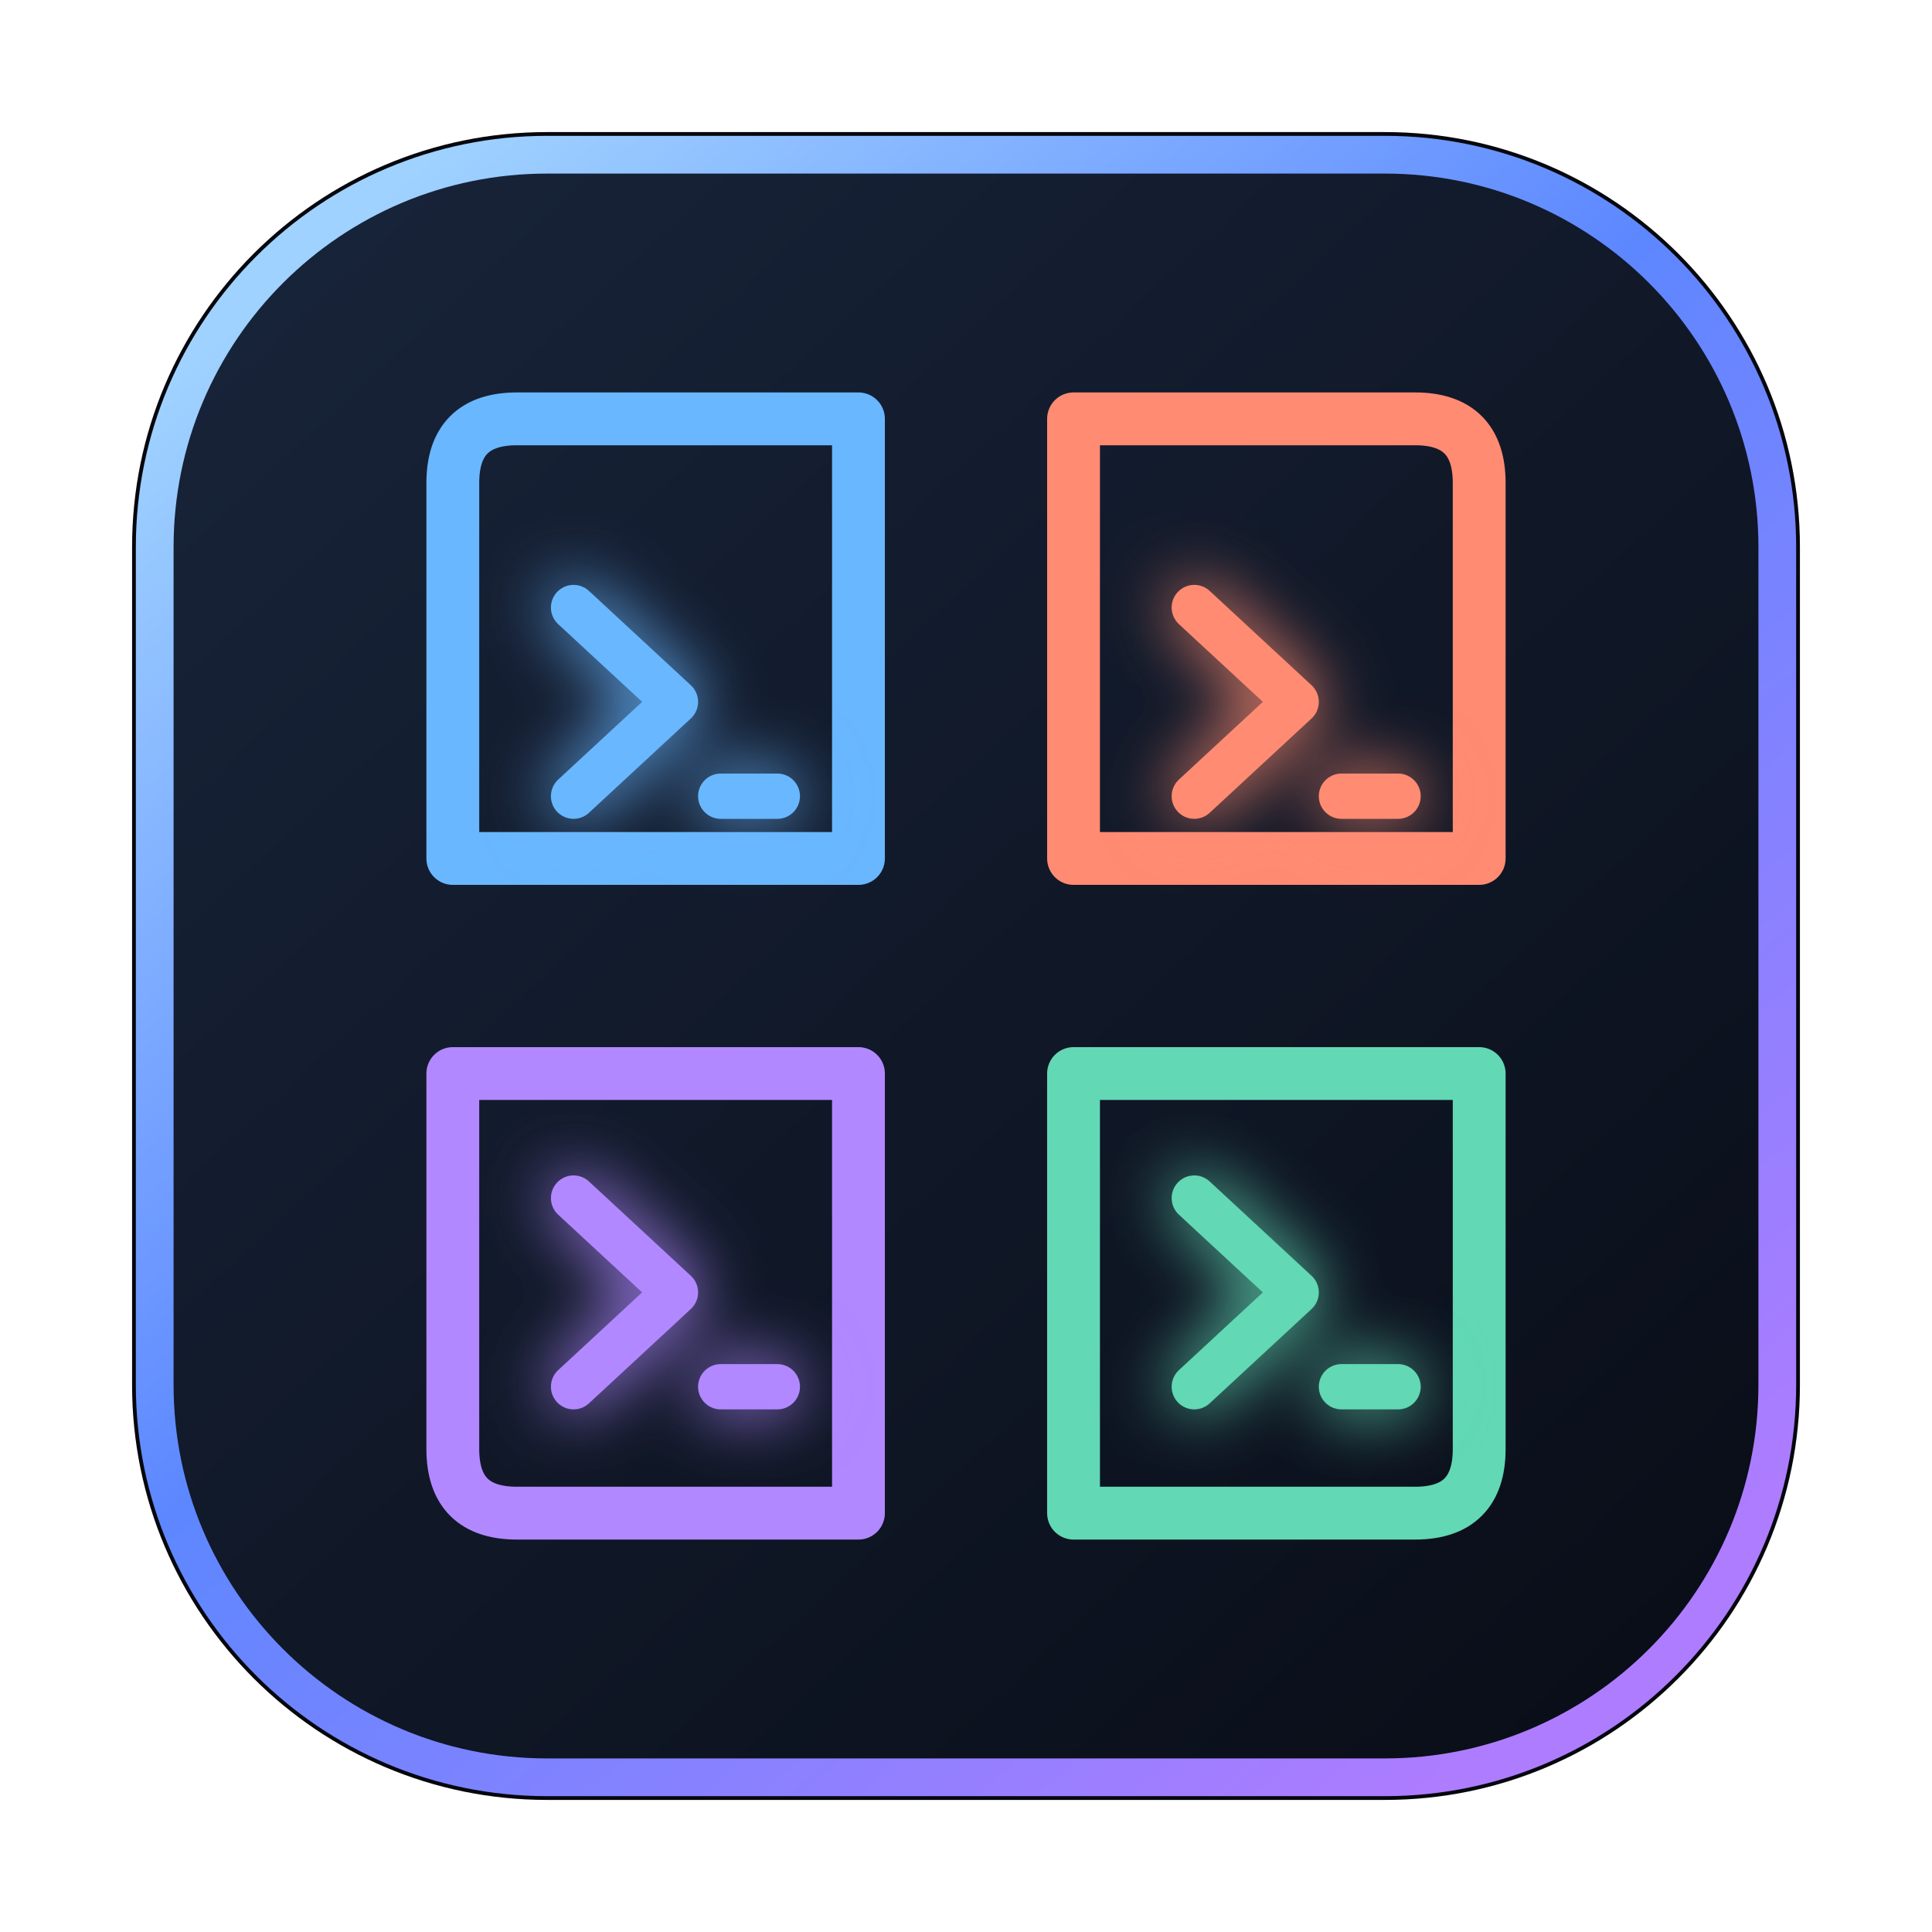
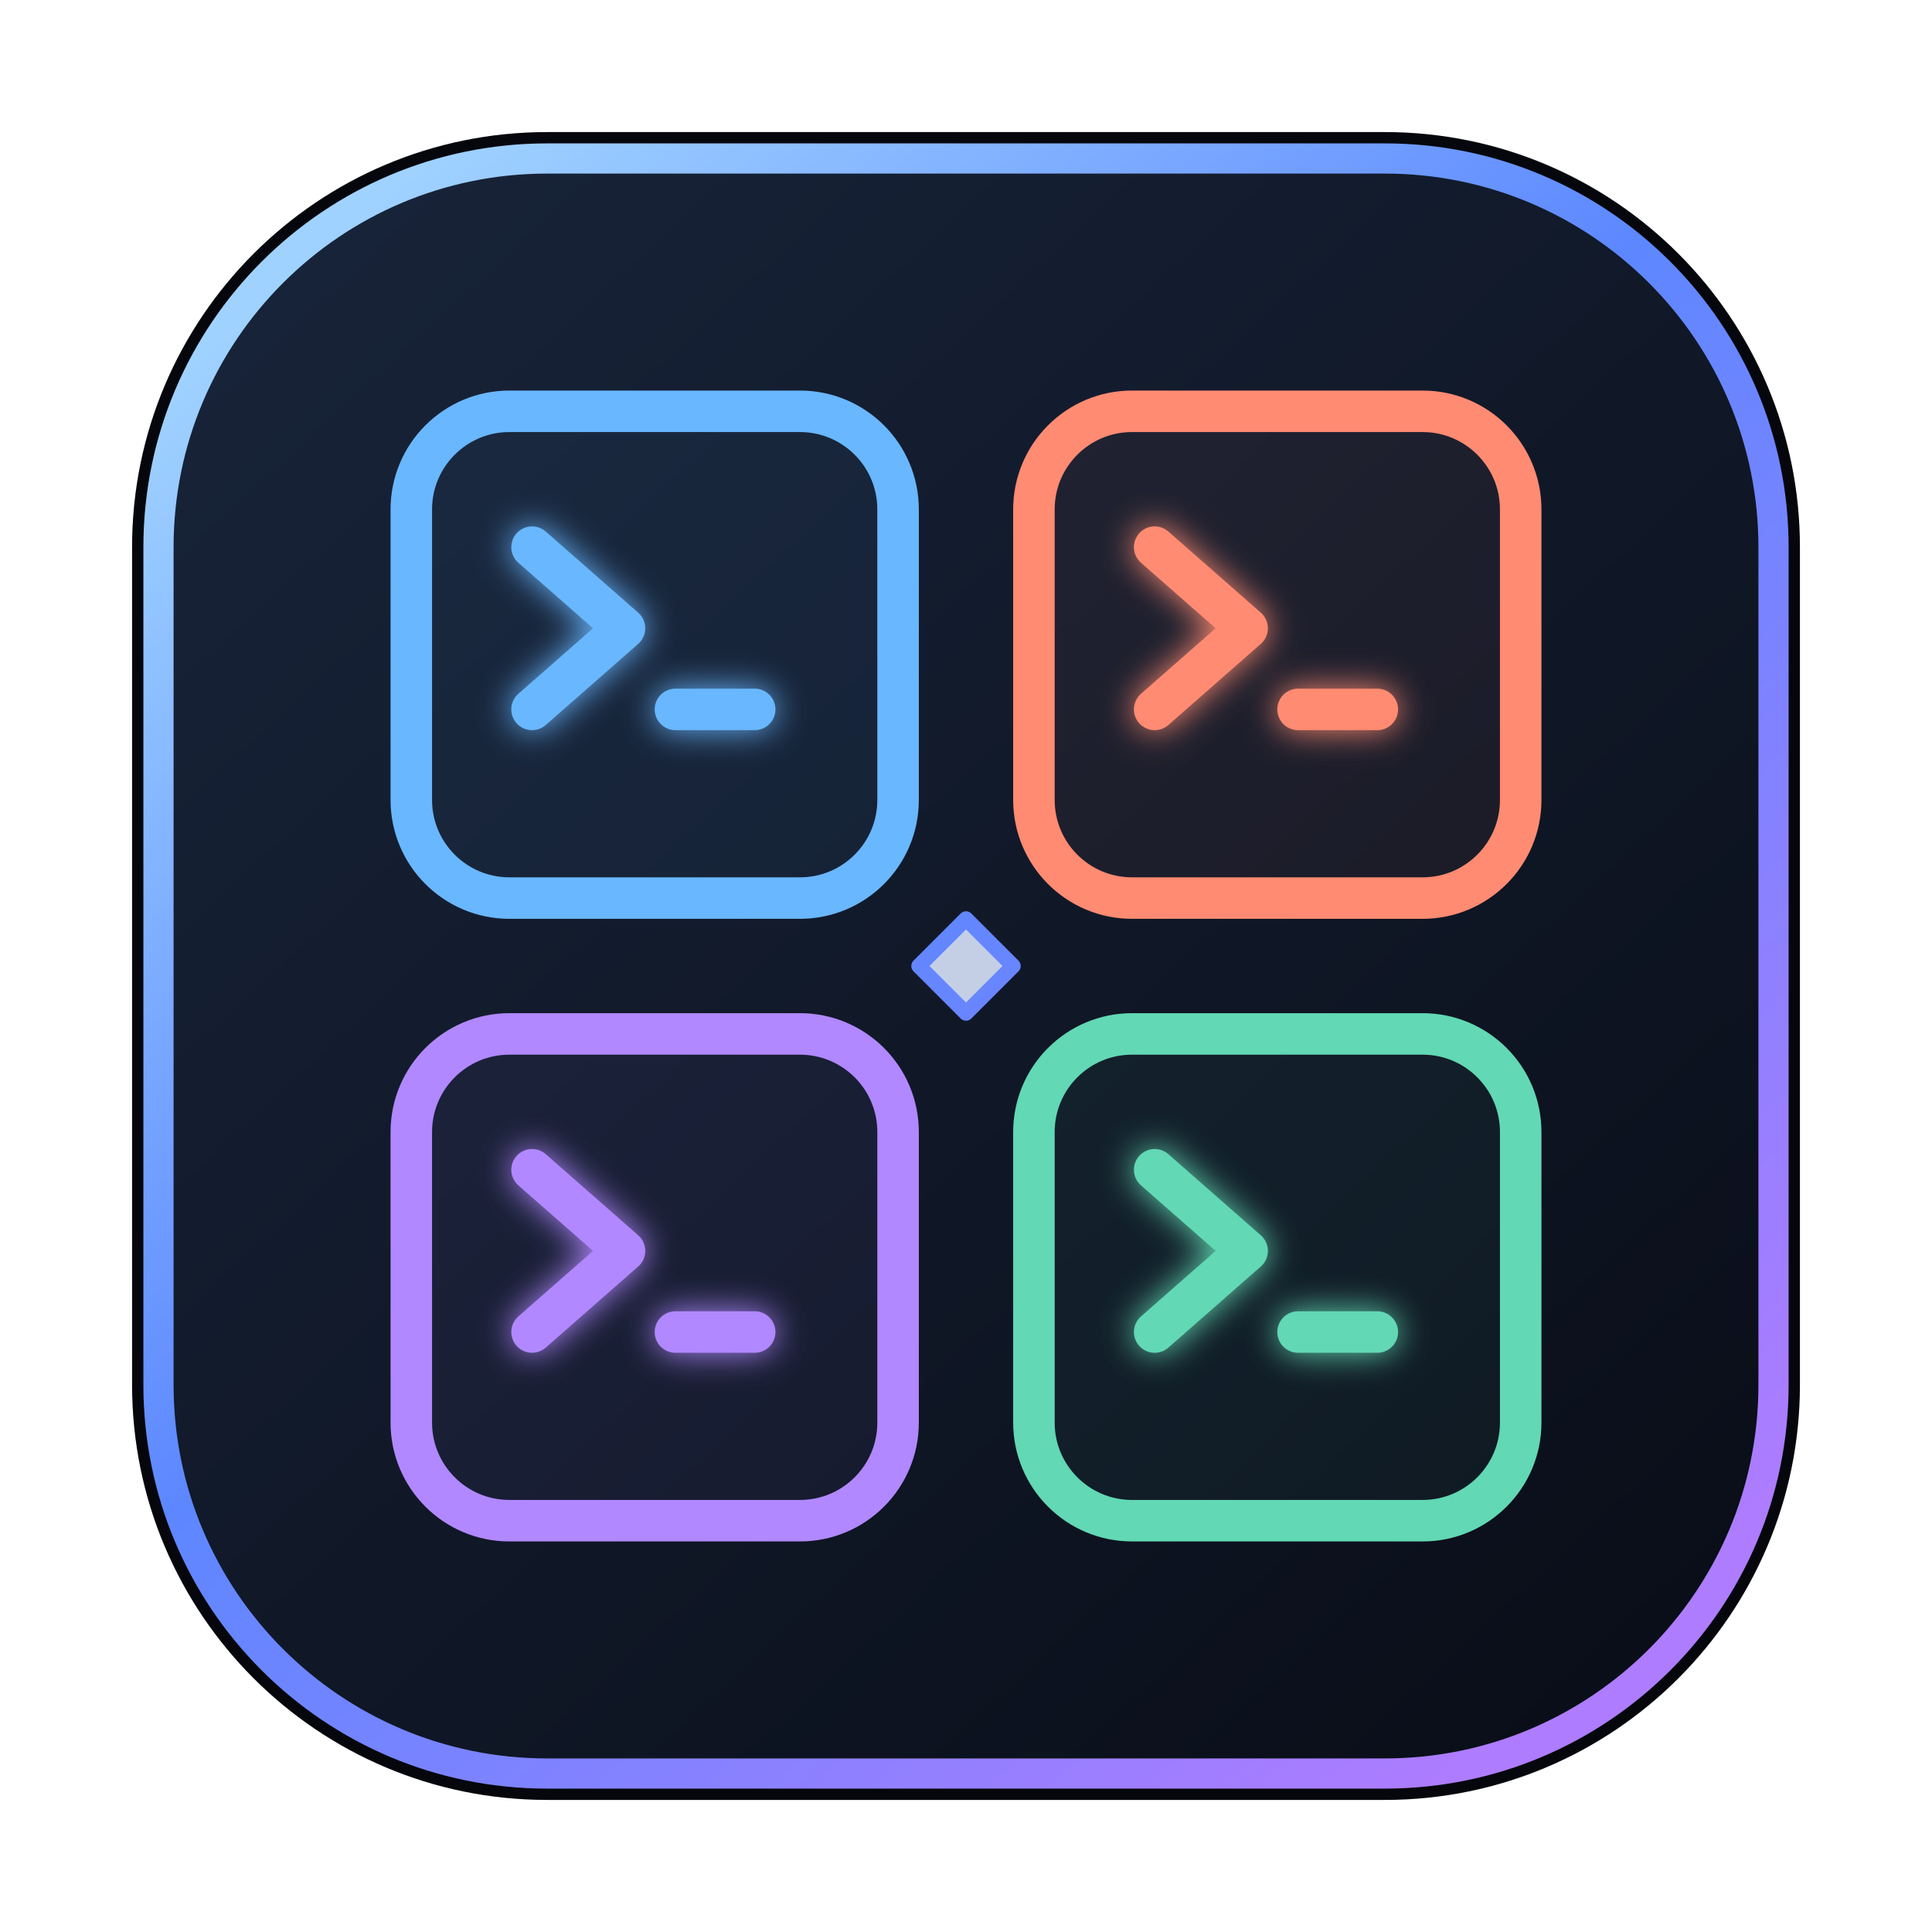
<svg xmlns="http://www.w3.org/2000/svg" viewBox="0 0 1024 1024">
  <defs>
    <linearGradient id="bg" x1="128" y1="96" x2="896" y2="928" gradientUnits="userSpaceOnUse">
      <stop stop-color="#18243a" />
      <stop offset="1" stop-color="#090d17" />
    </linearGradient>
    <linearGradient id="rim" x1="176" y1="128" x2="836" y2="888" gradientUnits="userSpaceOnUse">
      <stop stop-color="#9fd2ff" />
      <stop offset=".45" stop-color="#5d87ff" />
      <stop offset="1" stop-color="#ae7cff" />
    </linearGradient>
-     <filter id="glow" x="-40%" y="-40%" width="180%" height="180%">
-       <feGaussianBlur stdDeviation="18" result="blur" />
+     <filter id="glow" x="-30%" y="-30%" width="160%" height="160%">
+       <feGaussianBlur stdDeviation="9" result="blur" />
      <feMerge>
        <feMergeNode in="blur" />
        <feMergeNode in="SourceGraphic" />
      </feMerge>
    </filter>
  </defs>
  <rect x="70" y="70" width="884" height="884" rx="220" fill="#05070d" />
-   <rect x="82" y="82" width="860" height="860" rx="208" fill="url(#bg)" stroke="url(#rim)" stroke-width="20" />
+   <rect x="84" y="84" width="856" height="856" rx="206" fill="url(#bg)" stroke="url(#rim)" stroke-width="16" />
  <g fill="none" stroke-linecap="round" stroke-linejoin="round">
-     <path d="M240 256Q240 222 274 222H455V455H240Z" stroke="#69b7ff" stroke-width="28" />
-     <path d="M569 222H750Q784 222 784 256V455H569Z" stroke="#ff8b72" stroke-width="28" />
-     <path d="M240 569H455V802H274Q240 802 240 768Z" stroke="#b188ff" stroke-width="28" />
-     <path d="M569 569H784V768Q784 802 750 802H569Z" stroke="#62d8b4" stroke-width="28" />
-     <g filter="url(#glow)" stroke-width="24">
-       <path d="m304 322 54 50-54 50M382 422h30" stroke="#69b7ff" />
-       <path d="m633 322 54 50-54 50M711 422h30" stroke="#ff8b72" />
-       <path d="m304 635 54 50-54 50M382 735h30" stroke="#b188ff" />
-       <path d="m633 635 54 50-54 50M711 735h30" stroke="#62d8b4" />
+     <g stroke-width="22">
+       <rect x="218" y="218" width="258" height="258" rx="52" fill="#69b7ff" fill-opacity=".055" stroke="#69b7ff" />
+       <rect x="548" y="218" width="258" height="258" rx="52" fill="#ff8b72" fill-opacity=".055" stroke="#ff8b72" />
+       <rect x="218" y="548" width="258" height="258" rx="52" fill="#b188ff" fill-opacity=".055" stroke="#b188ff" />
+       <rect x="548" y="548" width="258" height="258" rx="52" fill="#62d8b4" fill-opacity=".055" stroke="#62d8b4" />
    </g>
+     <g filter="url(#glow)" stroke-width="22">
+       <path d="m282 290 49 43-49 43M358 376h42" stroke="#69b7ff" />
+       <path d="m612 290 49 43-49 43M688 376h42" stroke="#ff8b72" />
+       <path d="m282 620 49 43-49 43M358 706h42" stroke="#b188ff" />
+       <path d="m612 620 49 43-49 43M688 706h42" stroke="#62d8b4" />
+     </g>
+     <path d="m512 487 25 25-25 25-25-25z" fill="#dce8ff" fill-opacity=".88" stroke="url(#rim)" stroke-width="8" />
  </g>
</svg>
